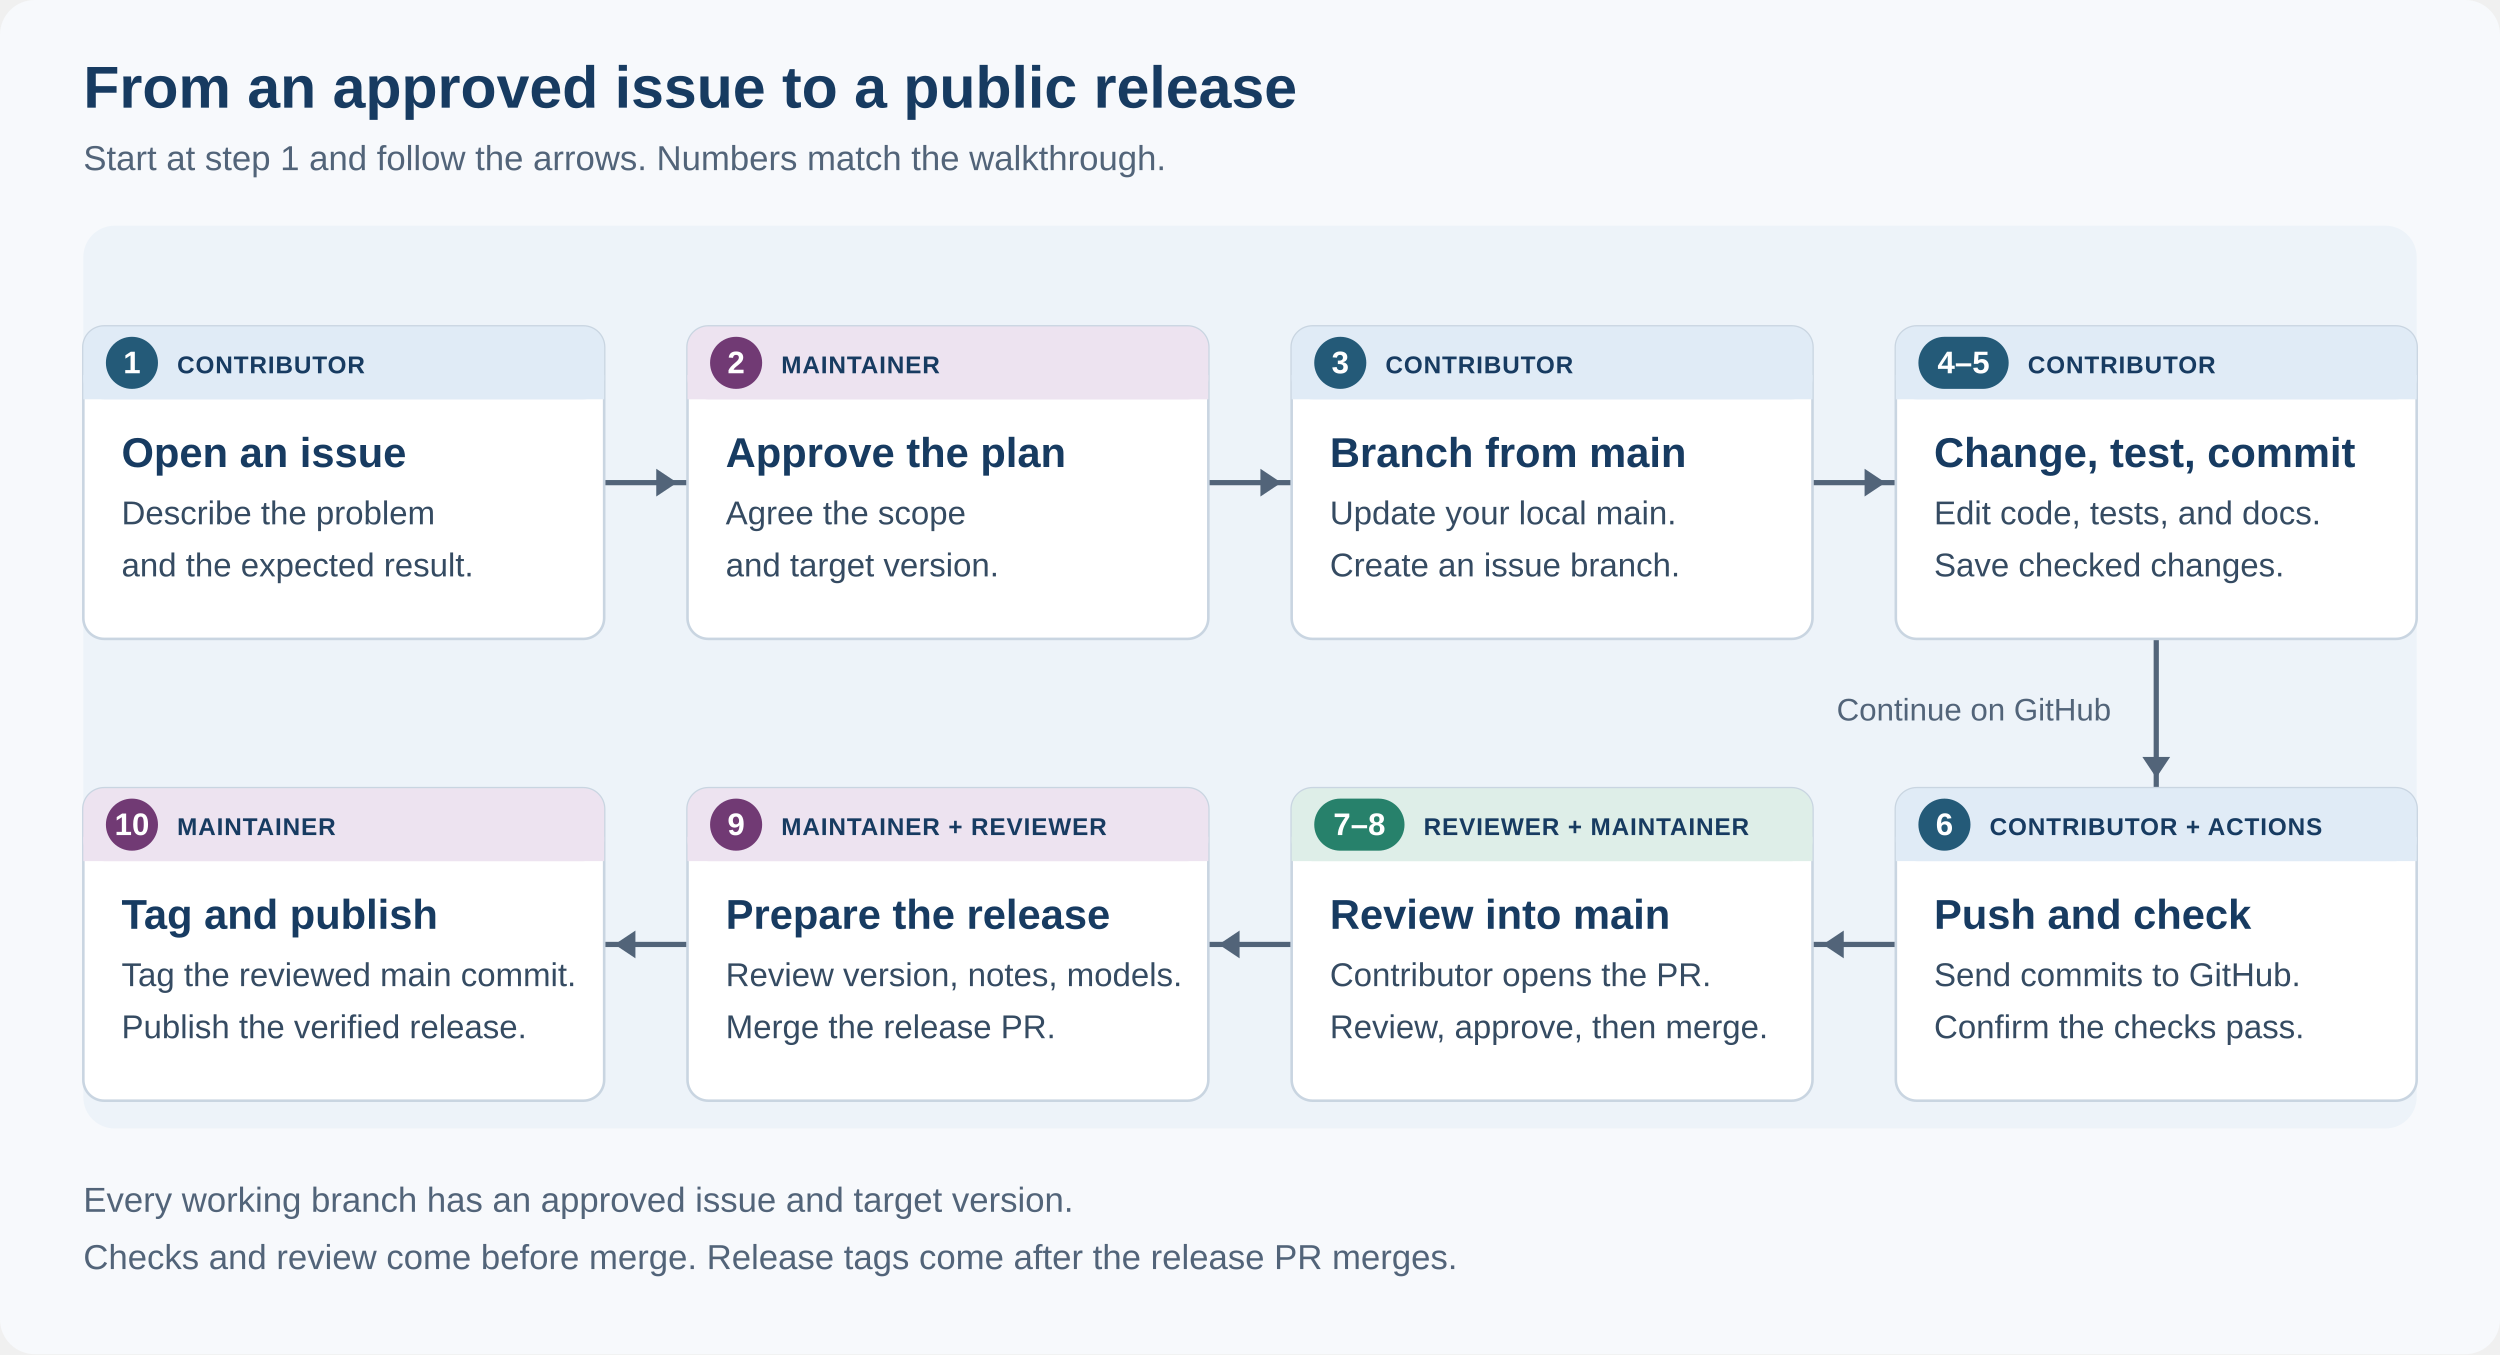
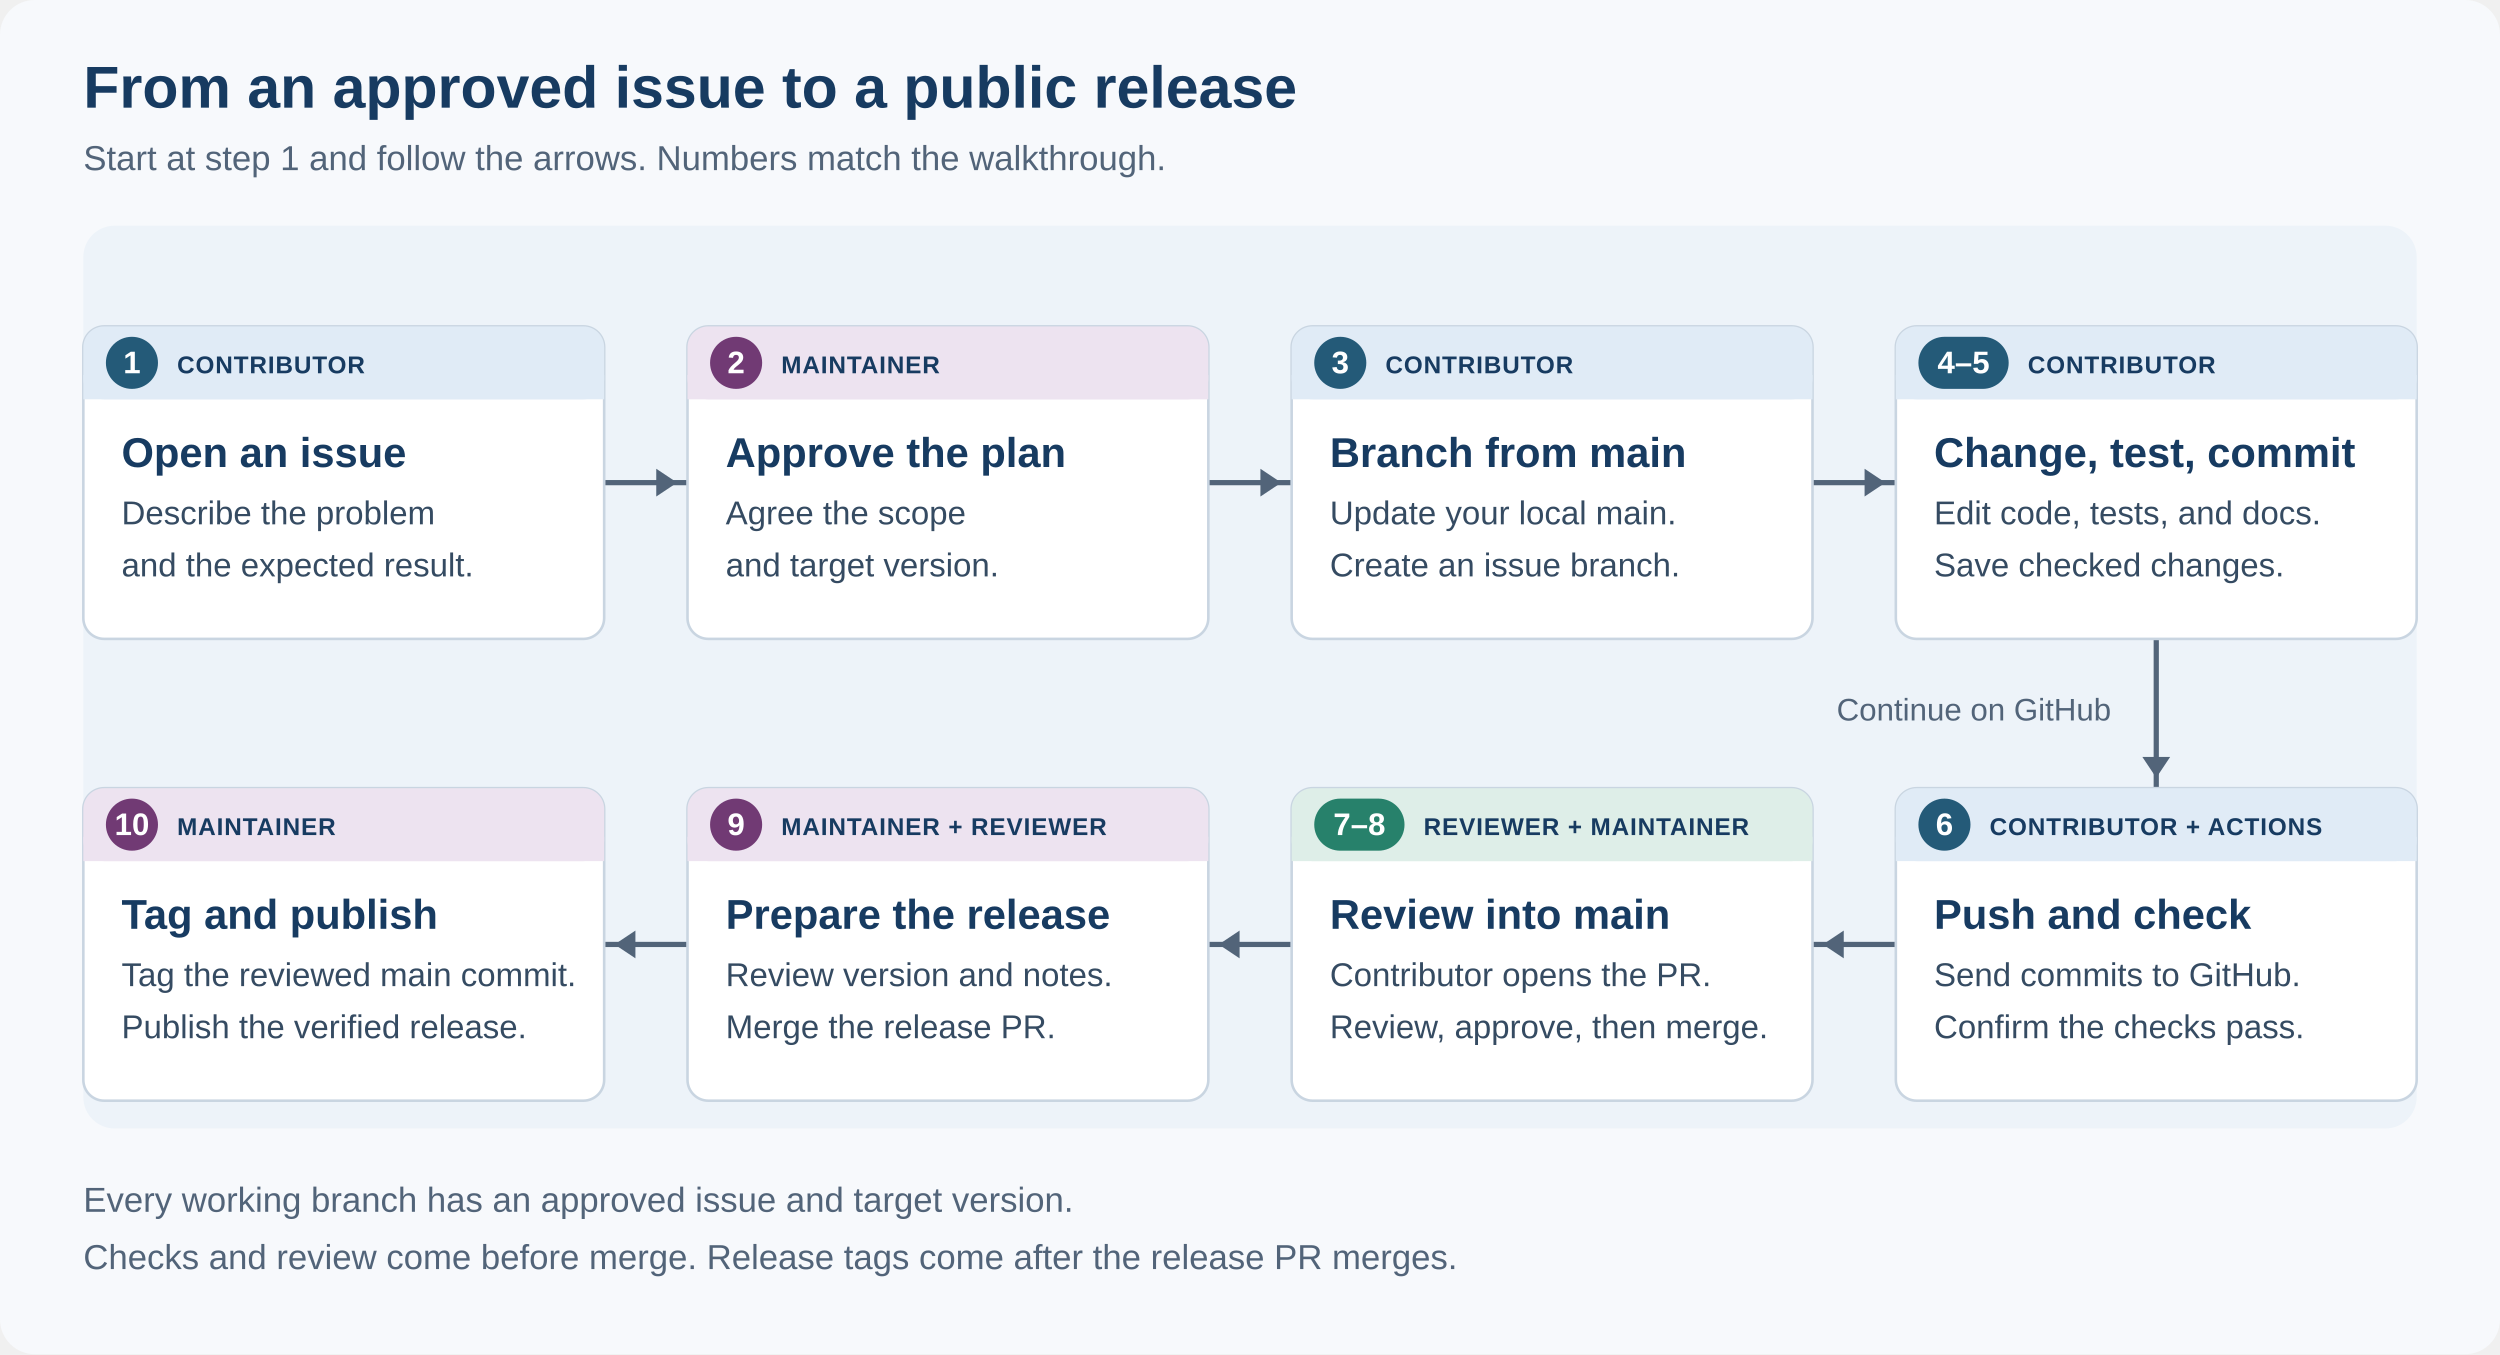
<svg xmlns="http://www.w3.org/2000/svg" width="1440" height="780" viewBox="0 0 1440 780" role="img" aria-labelledby="title description">
  <rect width="1440" height="780" rx="20" fill="#f7f9fc" />
  <text x="48" y="62" class="title" font-family="Arial, Helvetica, sans-serif" fill="#173b61" font-size="34px" font-weight="700">From an approved issue to a public release</text>
  <text x="48" y="98" class="subtitle" font-family="Arial, Helvetica, sans-serif" fill="#526479" font-size="20px">Start at step 1 and follow the arrows. Numbers match the walkthrough.</text>
  <rect x="48" y="130" width="1344" height="520" rx="18" fill="#edf3f9" />
  <path d="M348 278 H396" class="flow" fill="none" stroke="#526479" stroke-width="3" stroke-opacity="1" />
  <path d="M696 278 H744" class="flow" fill="none" stroke="#526479" stroke-width="3" stroke-opacity="1" />
  <path d="M1044 278 H1092" class="flow" fill="none" stroke="#526479" stroke-width="3" stroke-opacity="1" />
  <path d="M1242 368 V454" class="flow" fill="none" stroke="#526479" stroke-width="3" stroke-opacity="1" />
  <text x="1216" y="415" text-anchor="end" class="small" font-family="Arial, Helvetica, sans-serif" fill="#526479" font-size="18px">Continue on GitHub</text>
  <path d="M1092 544 H1044" class="flow" fill="none" stroke="#526479" stroke-width="3" stroke-opacity="1" />
  <path d="M744 544 H696" class="flow" fill="none" stroke="#526479" stroke-width="3" stroke-opacity="1" />
  <path d="M396 544 H348" class="flow" fill="none" stroke="#526479" stroke-width="3" stroke-opacity="1" />
  <g id="step-1">
    <rect x="48" y="188" width="300" height="180" rx="12" class="card" fill="#ffffff" stroke="#c9d5e1" stroke-width="1.5" stroke-opacity="1" />
    <rect x="48" y="188" width="300" height="42" rx="12" fill="#e0ebf6" />
    <rect x="48" y="216" width="300" height="14" fill="#e0ebf6" />
    <circle cx="76" cy="209" r="15" fill="#245a78" />
    <text x="76" y="215" class="step" font-family="Arial, Helvetica, sans-serif" fill="#ffffff" font-size="18px" font-weight="700" text-anchor="middle">1</text>
    <text x="102" y="215" class="role" font-family="Arial, Helvetica, sans-serif" fill="#173b61" font-size="14px" font-weight="700" letter-spacing=".5px">CONTRIBUTOR</text>
    <text x="70" y="269" class="card-title" font-family="Arial, Helvetica, sans-serif" fill="#173b61" font-size="24px" font-weight="700">Open an issue</text>
    <text x="70" y="302" class="body" font-family="Arial, Helvetica, sans-serif" fill="#354b62" font-size="19px">Describe the problem</text>
    <text x="70" y="332" class="body" font-family="Arial, Helvetica, sans-serif" fill="#354b62" font-size="19px">and the expected result.</text>
  </g>
  <g id="step-2">
    <rect x="396" y="188" width="300" height="180" rx="12" class="card" fill="#ffffff" stroke="#c9d5e1" stroke-width="1.5" stroke-opacity="1" />
    <rect x="396" y="188" width="300" height="42" rx="12" fill="#ede3f0" />
    <rect x="396" y="216" width="300" height="14" fill="#ede3f0" />
    <circle cx="424" cy="209" r="15" fill="#713a74" />
    <text x="424" y="215" class="step" font-family="Arial, Helvetica, sans-serif" fill="#ffffff" font-size="18px" font-weight="700" text-anchor="middle">2</text>
    <text x="450" y="215" class="role" font-family="Arial, Helvetica, sans-serif" fill="#173b61" font-size="14px" font-weight="700" letter-spacing=".5px">MAINTAINER</text>
    <text x="418" y="269" class="card-title" font-family="Arial, Helvetica, sans-serif" fill="#173b61" font-size="24px" font-weight="700">Approve the plan</text>
    <text x="418" y="302" class="body" font-family="Arial, Helvetica, sans-serif" fill="#354b62" font-size="19px">Agree the scope</text>
    <text x="418" y="332" class="body" font-family="Arial, Helvetica, sans-serif" fill="#354b62" font-size="19px">and target version.</text>
  </g>
  <g id="step-3">
    <rect x="744" y="188" width="300" height="180" rx="12" class="card" fill="#ffffff" stroke="#c9d5e1" stroke-width="1.5" stroke-opacity="1" />
    <rect x="744" y="188" width="300" height="42" rx="12" fill="#e0ebf6" />
    <rect x="744" y="216" width="300" height="14" fill="#e0ebf6" />
    <circle cx="772" cy="209" r="15" fill="#245a78" />
    <text x="772" y="215" class="step" font-family="Arial, Helvetica, sans-serif" fill="#ffffff" font-size="18px" font-weight="700" text-anchor="middle">3</text>
    <text x="798" y="215" class="role" font-family="Arial, Helvetica, sans-serif" fill="#173b61" font-size="14px" font-weight="700" letter-spacing=".5px">CONTRIBUTOR</text>
    <text x="766" y="269" class="card-title" font-family="Arial, Helvetica, sans-serif" fill="#173b61" font-size="24px" font-weight="700">Branch from main</text>
    <text x="766" y="302" class="body" font-family="Arial, Helvetica, sans-serif" fill="#354b62" font-size="19px">Update your local main.</text>
    <text x="766" y="332" class="body" font-family="Arial, Helvetica, sans-serif" fill="#354b62" font-size="19px">Create an issue branch.</text>
  </g>
  <g id="steps-4-5">
    <rect x="1092" y="188" width="300" height="180" rx="12" class="card" fill="#ffffff" stroke="#c9d5e1" stroke-width="1.5" stroke-opacity="1" />
    <rect x="1092" y="188" width="300" height="42" rx="12" fill="#e0ebf6" />
    <rect x="1092" y="216" width="300" height="14" fill="#e0ebf6" />
    <rect x="1105" y="194" width="52" height="30" rx="15" fill="#245a78" />
    <text x="1131" y="215" class="step" font-family="Arial, Helvetica, sans-serif" fill="#ffffff" font-size="18px" font-weight="700" text-anchor="middle">4–5</text>
    <text x="1168" y="215" class="role" font-family="Arial, Helvetica, sans-serif" fill="#173b61" font-size="14px" font-weight="700" letter-spacing=".5px">CONTRIBUTOR</text>
    <text x="1114" y="269" class="card-title" font-family="Arial, Helvetica, sans-serif" fill="#173b61" font-size="24px" font-weight="700">Change, test, commit</text>
    <text x="1114" y="302" class="body" font-family="Arial, Helvetica, sans-serif" fill="#354b62" font-size="19px">Edit code, tests, and docs.</text>
    <text x="1114" y="332" class="body" font-family="Arial, Helvetica, sans-serif" fill="#354b62" font-size="19px">Save checked changes.</text>
  </g>
  <g id="step-6">
    <rect x="1092" y="454" width="300" height="180" rx="12" class="card" fill="#ffffff" stroke="#c9d5e1" stroke-width="1.5" stroke-opacity="1" />
    <rect x="1092" y="454" width="300" height="42" rx="12" fill="#e0ebf6" />
    <rect x="1092" y="482" width="300" height="14" fill="#e0ebf6" />
    <circle cx="1120" cy="475" r="15" fill="#245a78" />
    <text x="1120" y="481" class="step" font-family="Arial, Helvetica, sans-serif" fill="#ffffff" font-size="18px" font-weight="700" text-anchor="middle">6</text>
    <text x="1146" y="481" class="role" font-family="Arial, Helvetica, sans-serif" fill="#173b61" font-size="14px" font-weight="700" letter-spacing=".5px">CONTRIBUTOR + ACTIONS</text>
    <text x="1114" y="535" class="card-title" font-family="Arial, Helvetica, sans-serif" fill="#173b61" font-size="24px" font-weight="700">Push and check</text>
    <text x="1114" y="568" class="body" font-family="Arial, Helvetica, sans-serif" fill="#354b62" font-size="19px">Send commits to GitHub.</text>
    <text x="1114" y="598" class="body" font-family="Arial, Helvetica, sans-serif" fill="#354b62" font-size="19px">Confirm the checks pass.</text>
  </g>
  <g id="steps-7-8">
    <rect x="744" y="454" width="300" height="180" rx="12" class="card" fill="#ffffff" stroke="#c9d5e1" stroke-width="1.5" stroke-opacity="1" />
    <rect x="744" y="454" width="300" height="42" rx="12" fill="#deeee8" />
    <rect x="744" y="482" width="300" height="14" fill="#deeee8" />
    <rect x="757" y="460" width="52" height="30" rx="15" fill="#27816b" />
    <text x="783" y="481" class="step" font-family="Arial, Helvetica, sans-serif" fill="#ffffff" font-size="18px" font-weight="700" text-anchor="middle">7–8</text>
    <text x="820" y="481" class="role" font-family="Arial, Helvetica, sans-serif" fill="#173b61" font-size="14px" font-weight="700" letter-spacing=".5px">REVIEWER + MAINTAINER</text>
    <text x="766" y="535" class="card-title" font-family="Arial, Helvetica, sans-serif" fill="#173b61" font-size="24px" font-weight="700">Review into main</text>
    <text x="766" y="568" class="body" font-family="Arial, Helvetica, sans-serif" fill="#354b62" font-size="19px">Contributor opens the PR.</text>
    <text x="766" y="598" class="body" font-family="Arial, Helvetica, sans-serif" fill="#354b62" font-size="19px">Review, approve, then merge.</text>
  </g>
  <g id="step-9">
    <rect x="396" y="454" width="300" height="180" rx="12" class="card" fill="#ffffff" stroke="#c9d5e1" stroke-width="1.5" stroke-opacity="1" />
    <rect x="396" y="454" width="300" height="42" rx="12" fill="#ede3f0" />
    <rect x="396" y="482" width="300" height="14" fill="#ede3f0" />
    <circle cx="424" cy="475" r="15" fill="#713a74" />
    <text x="424" y="481" class="step" font-family="Arial, Helvetica, sans-serif" fill="#ffffff" font-size="18px" font-weight="700" text-anchor="middle">9</text>
    <text x="450" y="481" class="role" font-family="Arial, Helvetica, sans-serif" fill="#173b61" font-size="14px" font-weight="700" letter-spacing=".5px">MAINTAINER + REVIEWER</text>
    <text x="418" y="535" class="card-title" font-family="Arial, Helvetica, sans-serif" fill="#173b61" font-size="24px" font-weight="700">Prepare the release</text>
-     <text x="418" y="568" class="body" font-family="Arial, Helvetica, sans-serif" fill="#354b62" font-size="19px">Review version, notes, models.</text>
+     <text x="418" y="568" class="body" font-family="Arial, Helvetica, sans-serif" fill="#354b62" font-size="19px">Review version and notes.</text>
    <text x="418" y="598" class="body" font-family="Arial, Helvetica, sans-serif" fill="#354b62" font-size="19px">Merge the release PR.</text>
  </g>
  <g id="step-10">
    <rect x="48" y="454" width="300" height="180" rx="12" class="card" fill="#ffffff" stroke="#c9d5e1" stroke-width="1.5" stroke-opacity="1" />
    <rect x="48" y="454" width="300" height="42" rx="12" fill="#ede3f0" />
    <rect x="48" y="482" width="300" height="14" fill="#ede3f0" />
    <circle cx="76" cy="475" r="15" fill="#713a74" />
    <text x="76" y="481" class="step" font-family="Arial, Helvetica, sans-serif" fill="#ffffff" font-size="18px" font-weight="700" text-anchor="middle">10</text>
    <text x="102" y="481" class="role" font-family="Arial, Helvetica, sans-serif" fill="#173b61" font-size="14px" font-weight="700" letter-spacing=".5px">MAINTAINER</text>
    <text x="70" y="535" class="card-title" font-family="Arial, Helvetica, sans-serif" fill="#173b61" font-size="24px" font-weight="700">Tag and publish</text>
    <text x="70" y="568" class="body" font-family="Arial, Helvetica, sans-serif" fill="#354b62" font-size="19px">Tag the reviewed main commit.</text>
    <text x="70" y="598" class="body" font-family="Arial, Helvetica, sans-serif" fill="#354b62" font-size="19px">Publish the verified release.</text>
  </g>
  <text x="48" y="698" class="subtitle" font-family="Arial, Helvetica, sans-serif" fill="#526479" font-size="20px">Every working branch has an approved issue and target version.</text>
  <text x="48" y="731" class="subtitle" font-family="Arial, Helvetica, sans-serif" fill="#526479" font-size="20px">Checks and review come before merge. Release tags come after the release PR merges.</text>
  <polygon points="390,278 378,270 378,286" fill="#526479" />
  <polygon points="738,278 726,270 726,286" fill="#526479" />
  <polygon points="1086,278 1074,270 1074,286" fill="#526479" />
  <polygon points="1242,448 1234,436 1250,436" fill="#526479" />
  <polygon points="1050,544 1062,536 1062,552" fill="#526479" />
  <polygon points="702,544 714,536 714,552" fill="#526479" />
  <polygon points="354,544 366,536 366,552" fill="#526479" />
</svg>
